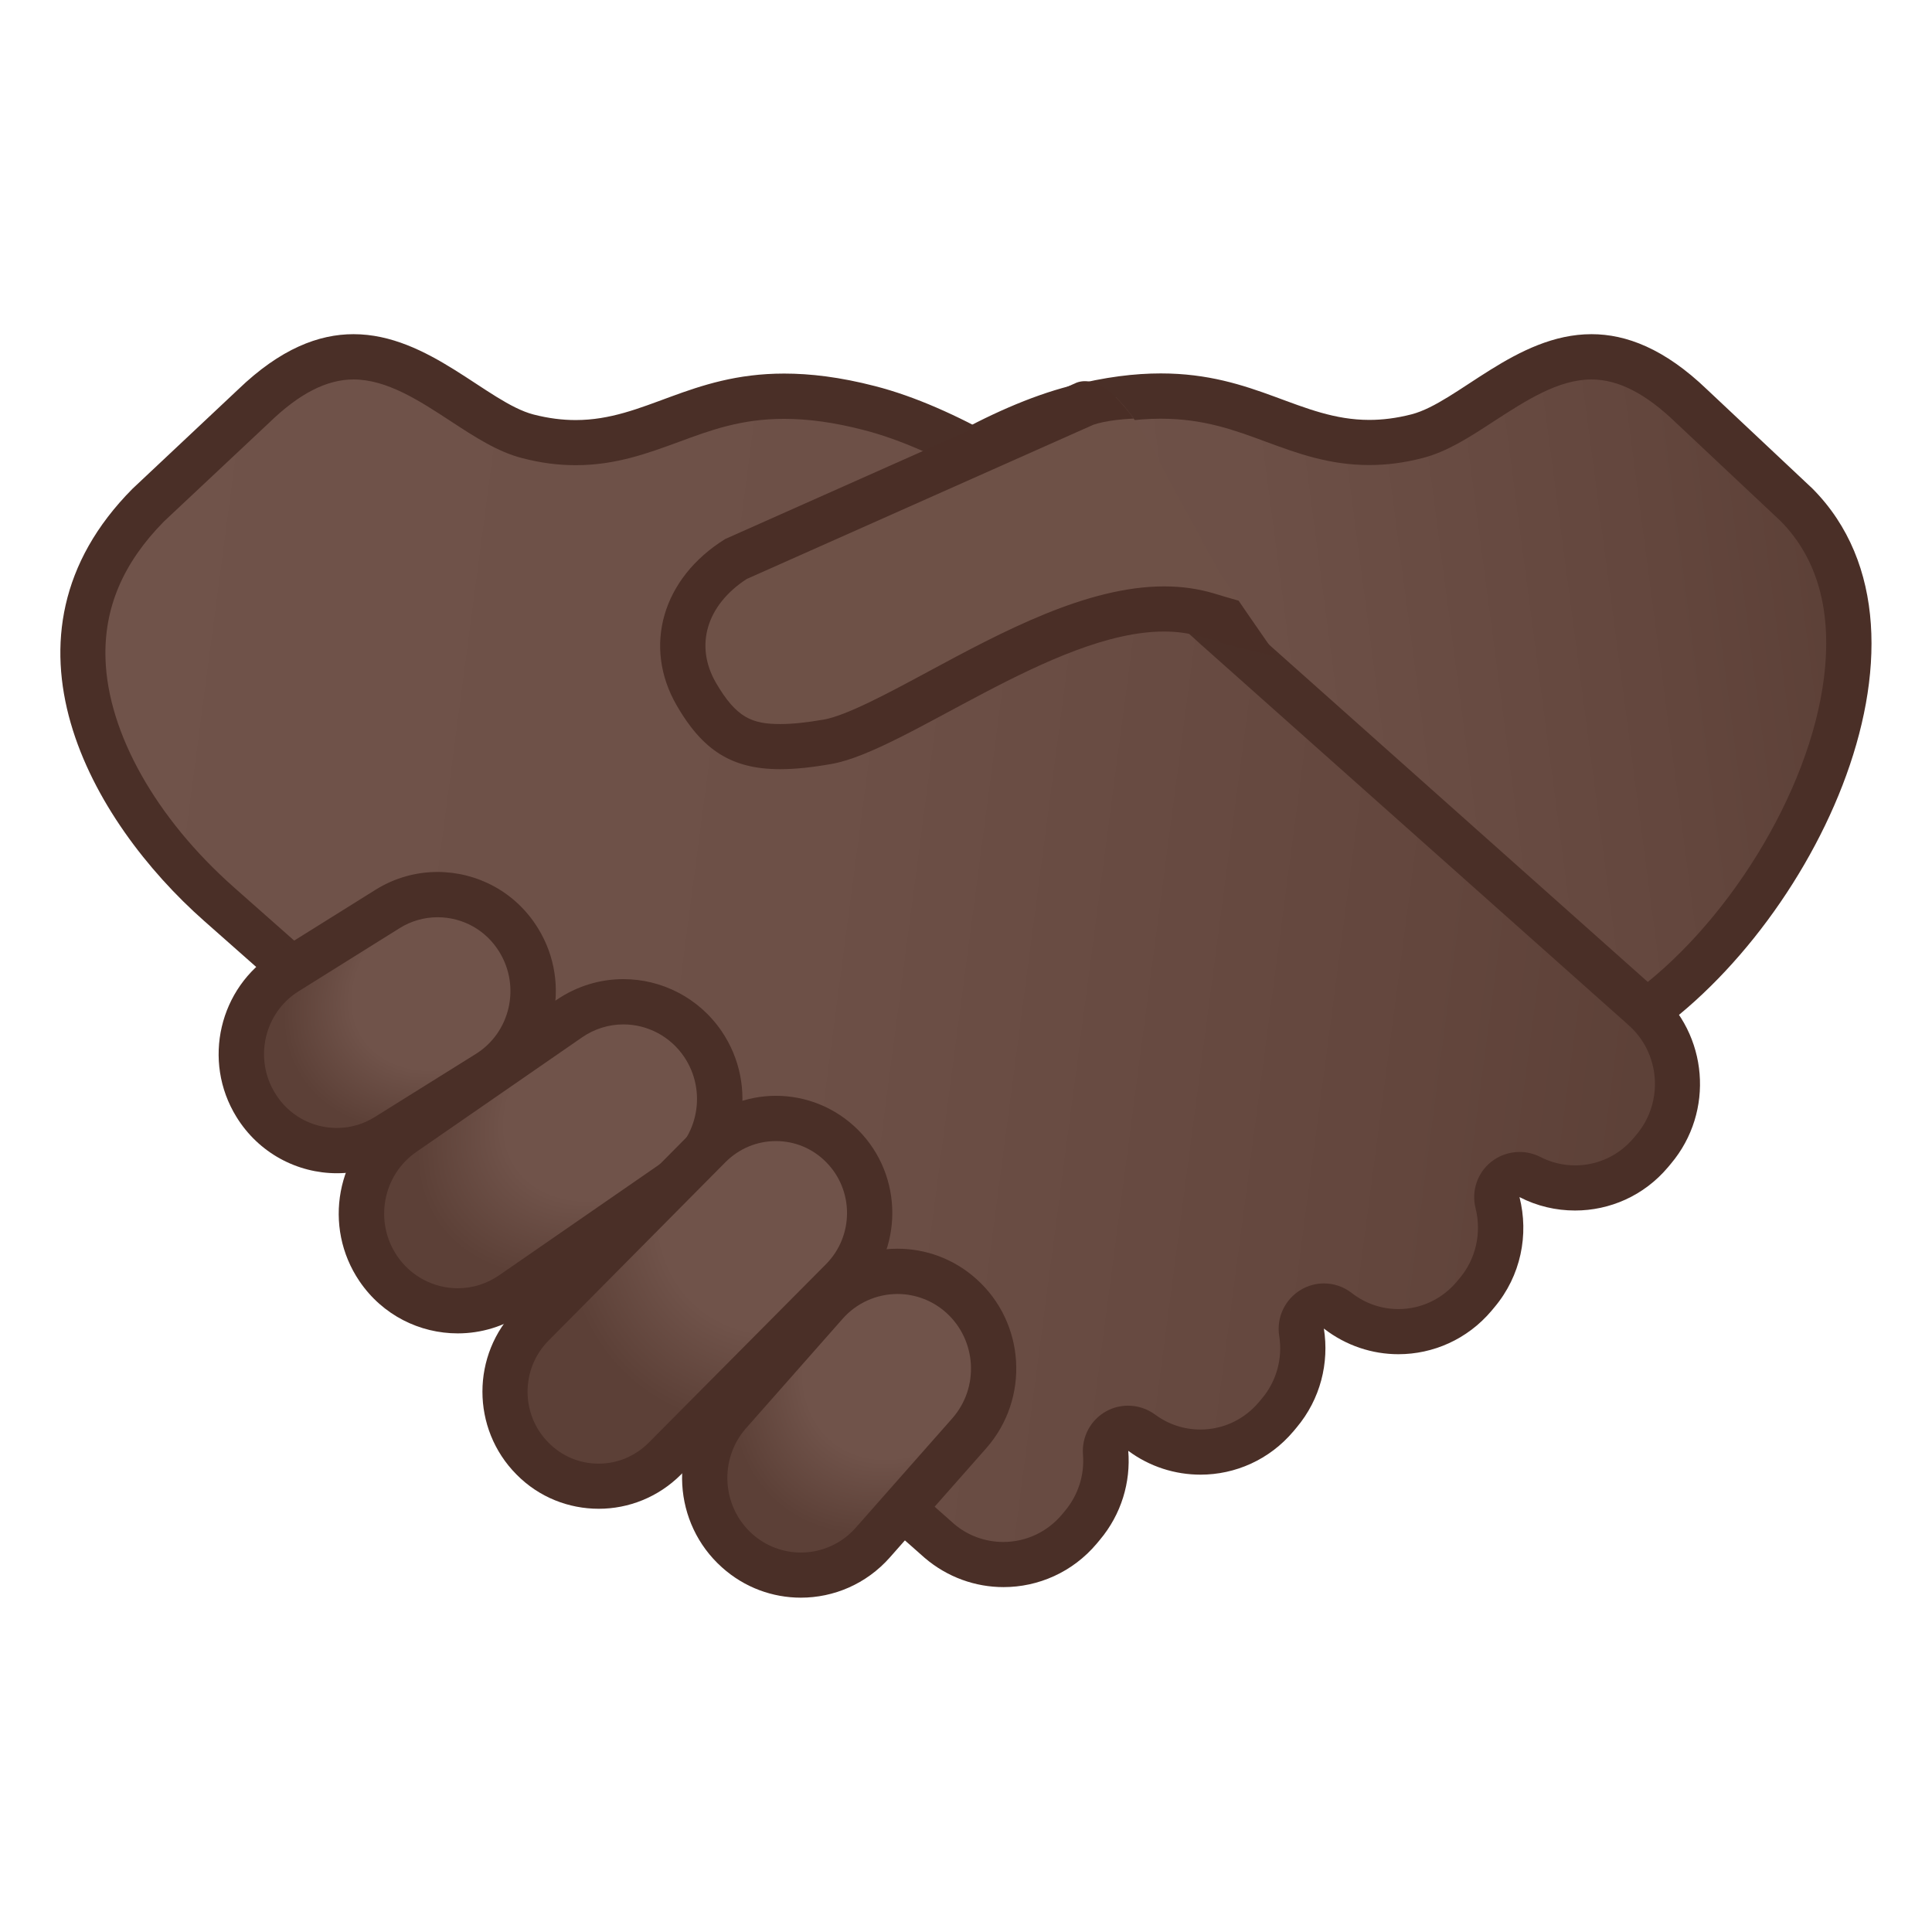
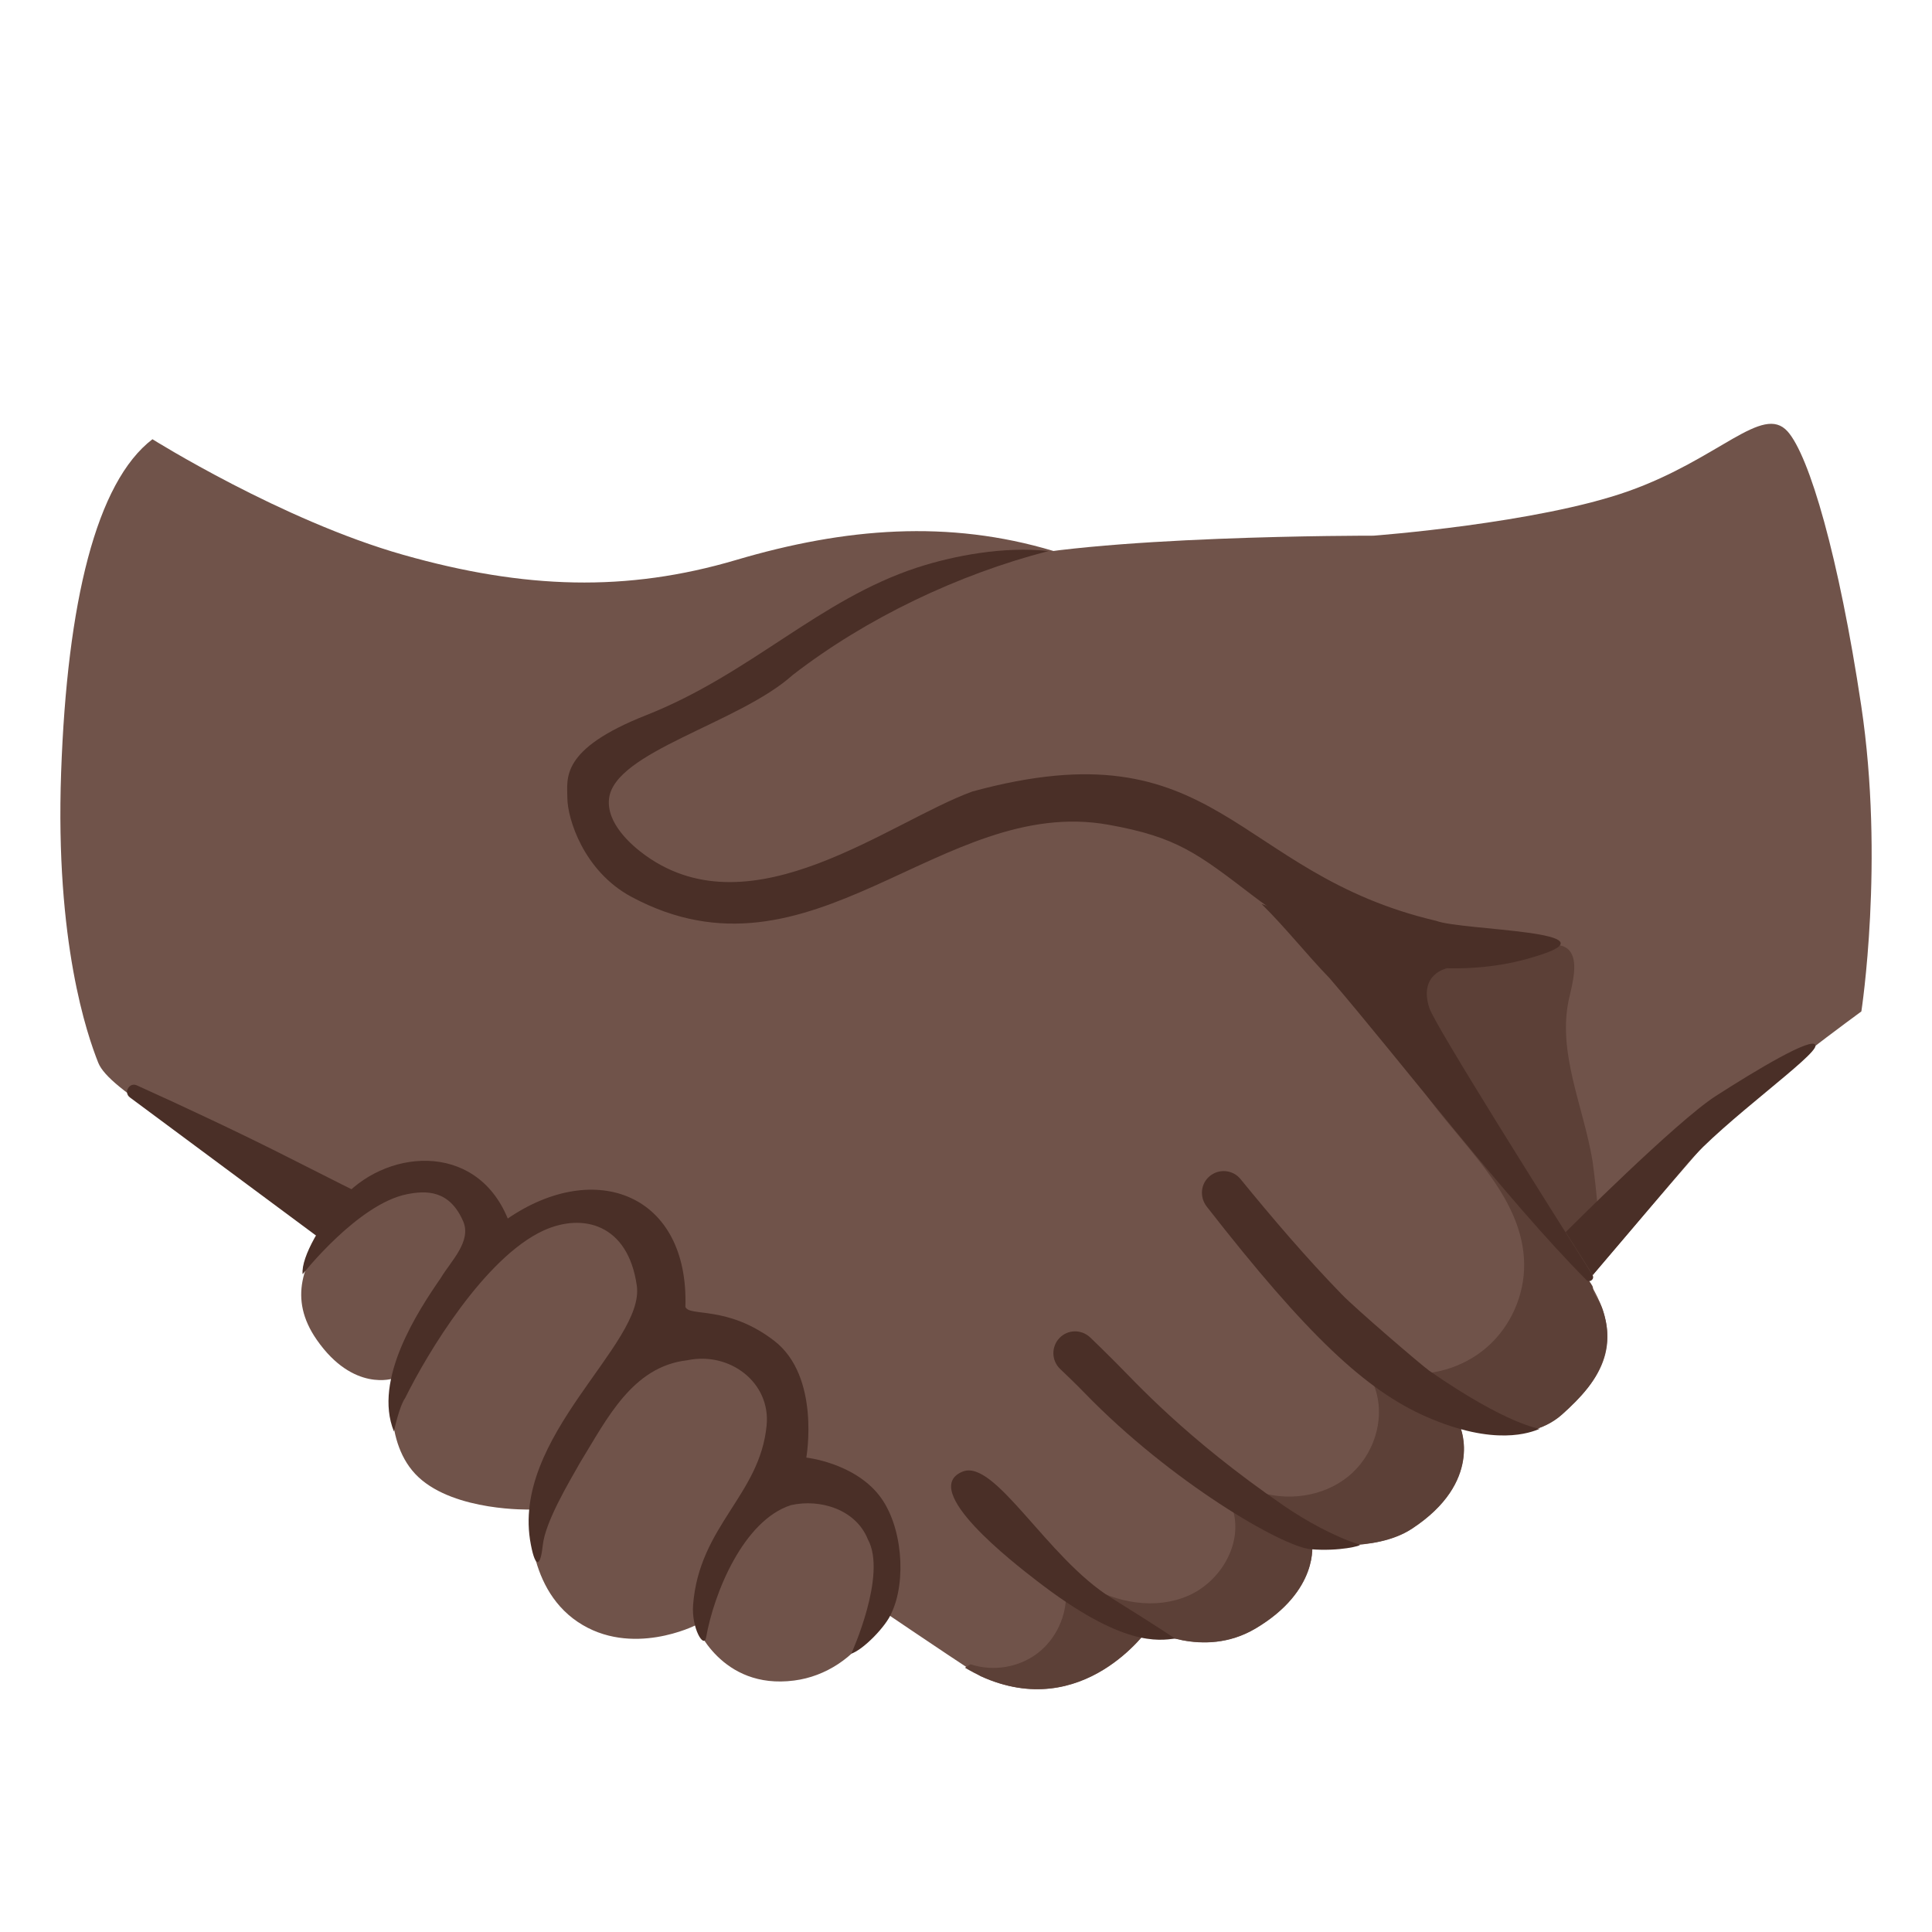
- <svg xmlns="http://www.w3.org/2000/svg" xmlns:xlink="http://www.w3.org/1999/xlink" enable-background="new 0 0 128 128" viewBox="0 0 128 128">
-   <linearGradient id="h" x1="2495.9" x2="2568.3" y1="-119.34" y2="-119.34" gradientTransform="matrix(-.983 .1317 .1306 .9913 2591.8 -167.55)" gradientUnits="userSpaceOnUse">
-     <stop stop-color="#5C4037" offset=".001" />
-     <stop stop-color="#63463D" offset=".159" />
-     <stop stop-color="#6D5047" offset=".534" />
-     <stop stop-color="#70534A" offset="1" />
-   </linearGradient>
-   <path d="m49.93 40.14c3.78-3.28 13.35-11.05 21.34-13.11 2.05-0.53 3.9-0.78 5.64-0.78 3.1 0 5.34 0.83 7.5 1.62 1.93 0.71 3.93 1.45 6.31 1.45 1.05 0 2.09-0.14 3.18-0.42 1.39-0.36 2.79-1.28 4.27-2.25 2.16-1.41 4.61-3.02 7.27-3.02 2.18 0 4.34 1.06 6.61 3.25l7.01 6.58c3.47 3.49 3.7 8.26 3.28 11.63-1.03 8.28-7.26 18.06-14.35 22.68l-58.06-27.63z" fill="url(#h)" />
-   <path d="m105.44 25.14c1.77 0 3.59 0.93 5.59 2.86l6.95 6.53c2.45 2.49 3.41 5.98 2.86 10.39-0.95 7.62-6.53 16.58-12.99 21.14l-55.2-26.28c4.39-3.64 12.29-9.58 18.98-11.3 1.93-0.49 3.65-0.74 5.27-0.74 2.83 0 4.85 0.74 6.98 1.53 2.06 0.76 4.18 1.54 6.83 1.54 1.18 0 2.34-0.15 3.56-0.47 1.63-0.42 3.13-1.4 4.72-2.44 2.09-1.35 4.24-2.76 6.45-2.76m0-3c-5 0-8.87 4.52-11.92 5.31-1.01 0.26-1.94 0.37-2.8 0.37-4.57 0-7.55-3.08-13.81-3.08-1.72 0-3.69 0.23-6.02 0.83-10.67 2.74-23.65 14.94-23.65 14.94l60.85 28.97c11.55-6.93 21.75-27.28 11.99-37.11l-6.99-6.57c-2.81-2.7-5.35-3.66-7.65-3.66z" fill="#4A2F27" />
-   <linearGradient id="g" x1="233.93" x2="343.48" y1="195.87" y2="195.87" gradientTransform="matrix(.983 .1317 -.1306 .9913 -200.86 -167.55)" gradientUnits="userSpaceOnUse">
-     <stop stop-color="#70534A" offset="0" />
-     <stop stop-color="#6D5047" offset=".466" />
-     <stop stop-color="#63463D" offset=".841" />
-     <stop stop-color="#5C4037" offset=".999" />
-   </linearGradient>
-   <path d="m66.49 103.64c-1.55 0-3.07-0.56-4.25-1.58l-47.72-42.17c-5.47-4.84-8.84-10.89-9.01-16.2-0.12-3.78 1.34-7.23 4.34-10.25l6.96-6.53c2.28-2.2 4.44-3.26 6.62-3.26 2.66 0 5.11 1.6 7.27 3.02 1.48 0.97 2.88 1.89 4.27 2.25 1.09 0.28 2.13 0.42 3.18 0.42 2.38 0 4.37-0.74 6.3-1.45 2.16-0.8 4.4-1.62 7.5-1.62 1.75 0 3.59 0.26 5.64 0.78 10.17 2.61 22.87 14.46 23 14.58l28.2 25.1c2.8 2.4 3.14 6.61 0.79 9.41l-0.2 0.24c-1.25 1.49-3.08 2.34-5.02 2.34-1.04 0-2.08-0.25-3-0.73-0.22-0.11-0.45-0.17-0.69-0.17-0.33 0-0.66 0.11-0.93 0.33-0.46 0.37-0.67 0.97-0.52 1.54 0.53 2.1 0.02 4.33-1.36 5.96l-0.2 0.24c-1.25 1.49-3.08 2.34-5.01 2.34-1.47 0-2.86-0.48-4.02-1.38-0.27-0.21-0.59-0.32-0.92-0.32-0.26 0-0.53 0.07-0.76 0.21-0.53 0.31-0.82 0.92-0.72 1.53 0.3 1.93-0.24 3.88-1.48 5.36l-0.2 0.24c-1.25 1.49-3.08 2.34-5.02 2.34-1.41 0-2.76-0.45-3.89-1.29-0.26-0.2-0.58-0.29-0.89-0.29-0.25 0-0.5 0.06-0.73 0.19-0.51 0.28-0.82 0.84-0.77 1.43 0.14 1.77-0.41 3.48-1.55 4.83l-0.2 0.24c-1.24 1.47-3.07 2.32-5.01 2.32z" fill="url(#g)" />
-   <path d="m23.42 25.14c2.22 0 4.37 1.41 6.45 2.77 1.59 1.04 3.09 2.02 4.72 2.44 1.22 0.32 2.38 0.47 3.56 0.47 2.64 0 4.77-0.79 6.82-1.54 2.13-0.79 4.15-1.53 6.98-1.53 1.62 0 3.34 0.24 5.27 0.74 9.79 2.51 22.23 14.1 22.35 14.22 0.02 0.02 0.04 0.04 0.06 0.05l28.17 25.07 0.04 0.04c2.15 1.84 2.42 5.11 0.59 7.29l-0.2 0.24c-0.97 1.15-2.37 1.81-3.87 1.81-0.8 0-1.6-0.19-2.31-0.56-0.43-0.22-0.91-0.33-1.38-0.33-0.66 0-1.32 0.22-1.87 0.65-0.92 0.73-1.33 1.94-1.04 3.08 0.41 1.63 0.02 3.36-1.05 4.63l-0.2 0.24c-0.97 1.15-2.37 1.81-3.86 1.81-1.13 0-2.2-0.37-3.1-1.07-0.54-0.42-1.19-0.63-1.84-0.63-0.52 0-1.05 0.14-1.52 0.42-1.06 0.63-1.63 1.84-1.44 3.05 0.24 1.5-0.18 3.02-1.15 4.16l-0.2 0.24c-0.97 1.15-2.37 1.81-3.87 1.81-1.09 0-2.12-0.34-3-0.99-0.53-0.39-1.16-0.59-1.79-0.59-0.5 0-1 0.12-1.45 0.37-1.03 0.57-1.63 1.69-1.54 2.86 0.11 1.37-0.32 2.7-1.2 3.75l-0.2 0.24c-0.97 1.15-2.38 1.81-3.88 1.81-1.2 0-2.36-0.43-3.24-1.18l-47.74-42.2c-5.16-4.57-8.34-10.22-8.5-15.12-0.11-3.38 1.16-6.36 3.87-9.11l6.99-6.56c1.98-1.92 3.8-2.85 5.57-2.85m0-3c-2.3 0-4.84 0.96-7.65 3.67l-6.99 6.57c-9.76 9.83-2.74 22.02 4.74 28.63l47.74 42.2c1.52 1.3 3.38 1.94 5.23 1.94 2.29 0 4.57-0.98 6.17-2.88l0.2-0.24c1.44-1.71 2.06-3.84 1.89-5.91 1.43 1.06 3.11 1.58 4.79 1.58 2.29 0 4.56-0.98 6.16-2.88l0.2-0.24c1.59-1.89 2.17-4.29 1.81-6.56 1.47 1.14 3.21 1.7 4.94 1.7 2.29 0 4.56-0.98 6.16-2.87l0.2-0.24c1.76-2.09 2.29-4.82 1.66-7.3 1.16 0.6 2.42 0.89 3.68 0.89 2.29 0 4.56-0.97 6.16-2.87l0.2-0.24c2.89-3.44 2.47-8.58-0.94-11.5l-28.15-25.07s-12.99-12.21-23.65-14.94c-2.32-0.6-4.29-0.83-6.02-0.83-6.25 0-9.23 3.08-13.81 3.08-0.87 0-1.79-0.11-2.8-0.37-3.05-0.8-6.92-5.32-11.92-5.32z" fill="#4A2F27" />
-   <radialGradient id="f" cx="2113.8" cy="196" r="16.524" gradientTransform="matrix(-.8204 .5799 -.3806 -.5426 1851.3 -1047.9)" gradientUnits="userSpaceOnUse">
-     <stop stop-color="#70534A" offset=".606" />
-     <stop stop-color="#5C4037" offset=".999" />
-   </radialGradient>
-   <path d="m30.33 86.85c-2.11 0-4.07-1.05-5.26-2.8-1.99-2.93-1.25-6.96 1.66-8.97l10.98-7.59c1.07-0.74 2.31-1.13 3.59-1.13 2.11 0 4.07 1.05 5.26 2.8 1.99 2.93 1.25 6.96-1.66 8.97l-10.98 7.59c-1.06 0.74-2.3 1.13-3.59 1.13z" fill="url(#f)" />
-   <path d="m41.3 67.87c1.61 0 3.11 0.8 4.02 2.14 1.53 2.26 0.96 5.35-1.27 6.89l-10.98 7.59c-0.81 0.56-1.76 0.86-2.74 0.86-1.61 0-3.11-0.8-4.02-2.14-1.53-2.26-0.96-5.35 1.27-6.89l10.98-7.59c0.81-0.56 1.76-0.86 2.74-0.86m0-3c-1.53 0-3.08 0.45-4.45 1.39l-10.98 7.59c-3.59 2.48-4.51 7.42-2.05 11.04 1.53 2.25 3.99 3.45 6.51 3.45 1.53 0 3.08-0.45 4.45-1.39l10.98-7.59c3.59-2.48 4.51-7.42 2.05-11.04-1.53-2.24-4-3.45-6.51-3.45z" fill="#4A2F27" />
-   <radialGradient id="e" cx="1576" cy="632.2" r="16.282" gradientTransform="matrix(-.5733 .6659 -.498 -.4353 1279.1 -685.52)" gradientUnits="userSpaceOnUse">
-     <stop stop-color="#70534A" offset=".606" />
-     <stop stop-color="#5C4037" offset=".999" />
-   </radialGradient>
-   <path d="m53.06 104.36c-1.56 0-3.06-0.58-4.23-1.63-2.63-2.36-2.87-6.45-0.53-9.11l6.39-7.24c1.21-1.37 2.95-2.16 4.76-2.16 1.56 0 3.06 0.58 4.23 1.63 2.63 2.36 2.87 6.45 0.53 9.11l-6.39 7.24c-1.21 1.37-2.94 2.16-4.76 2.16z" fill="url(#e)" />
-   <path d="m59.46 85.73c1.19 0 2.34 0.44 3.23 1.24 2.02 1.82 2.2 4.96 0.4 7l-6.39 7.24c-0.92 1.05-2.25 1.65-3.64 1.65-1.19 0-2.34-0.44-3.23-1.24-2.02-1.82-2.2-4.96-0.4-7l6.39-7.24c0.92-1.05 2.25-1.65 3.64-1.65m0-3c-2.17 0-4.33 0.9-5.89 2.66l-6.39 7.24c-2.89 3.28-2.6 8.3 0.65 11.21 1.5 1.35 3.37 2.01 5.23 2.01 2.17 0 4.33-0.9 5.89-2.66l6.39-7.24c2.89-3.28 2.6-8.3-0.65-11.21-1.5-1.35-3.37-2.01-5.23-2.01z" fill="#4A2F27" />
-   <radialGradient id="d" cx="2191.9" cy="324.78" r="13.76" gradientTransform="matrix(-.7813 .4857 -.3539 -.5793 1858 -811.9)" gradientUnits="userSpaceOnUse">
-     <stop stop-color="#70534A" offset=".606" />
-     <stop stop-color="#5C4037" offset=".999" />
-   </radialGradient>
-   <path d="m22.31 76.23c-2.21 0-4.22-1.13-5.38-3.02-1.84-3-0.92-6.95 2.05-8.81l6.69-4.18c1-0.62 2.15-0.96 3.32-0.96 2.21 0 4.22 1.13 5.38 3.02 1.84 3 0.92 6.95-2.05 8.8l-6.69 4.18c-1 0.64-2.15 0.97-3.32 0.97z" fill="url(#d)" />
-   <path d="m28.99 60.77c1.68 0 3.22 0.86 4.1 2.31 1.41 2.3 0.71 5.33-1.57 6.75l-6.68 4.17c-0.76 0.48-1.63 0.73-2.52 0.73-1.68 0-3.22-0.86-4.1-2.31-1.41-2.3-0.71-5.33 1.57-6.75l6.69-4.18c0.75-0.47 1.62-0.72 2.51-0.72m0-3c-1.41 0-2.83 0.38-4.11 1.18l-6.69 4.18c-3.67 2.29-4.81 7.16-2.53 10.86 1.48 2.41 4.04 3.74 6.66 3.74 1.41 0 2.83-0.38 4.11-1.18l6.69-4.18c3.67-2.29 4.81-7.16 2.53-10.86-1.48-2.42-4.04-3.74-6.66-3.74z" fill="#4A2F27" />
-   <radialGradient id="c" cx="1695.7" cy="291.65" r="16.872" gradientTransform="matrix(.5965 .6015 -.7159 .7219 -749.49 -1151.8)" gradientUnits="userSpaceOnUse">
-     <stop stop-color="#70534A" offset=".606" />
-     <stop stop-color="#5C4037" offset=".999" />
-   </radialGradient>
-   <path d="m39.67 98.47c-1.65 0-3.21-0.65-4.38-1.83-2.42-2.44-2.42-6.42 0-8.87l11.74-11.84c1.17-1.18 2.73-1.83 4.38-1.83s3.21 0.65 4.38 1.83c2.43 2.45 2.43 6.42 0 8.87l-11.74 11.84c-1.17 1.18-2.73 1.83-4.38 1.83z" fill="url(#c)" />
-   <path d="m51.41 75.6c1.25 0 2.43 0.49 3.32 1.39 1.85 1.86 1.85 4.89 0 6.76l-11.75 11.83c-0.89 0.89-2.06 1.39-3.32 1.39s-2.43-0.49-3.32-1.39c-1.85-1.86-1.85-4.89 0-6.76l11.74-11.84c0.9-0.89 2.07-1.38 3.33-1.38m0-3c-1.97 0-3.94 0.76-5.45 2.27l-11.74 11.84c-3.01 3.03-3.01 7.95 0 10.98 1.5 1.52 3.47 2.27 5.45 2.27 1.97 0 3.94-0.76 5.45-2.27l11.74-11.84c3.01-3.03 3.01-7.95 0-10.98-1.51-1.51-3.48-2.27-5.45-2.27z" fill="#4A2F27" />
-   <defs>
-     <path id="b" d="m44.83 46.73c-2.25-3.89-0.96-8.43 3.22-11.02l23.28-10.36c2.56-0.93 5.43 5.17 5.43 5.17l4.07 7.48s3.65 5.35 4.05 5.84c2.06 2.49-1.06-0.71-5.33-1.65-7.56-1.65-18.97 7.46-24.43 8.43s-8.04 0-10.29-3.89z" />
-   </defs>
-   <clipPath id="a">
-     <use xlink:href="#b" />
-   </clipPath>
-   <g clip-path="url(#a)">
-     <path d="m51.69 49.47c-2.62 0-4.08-0.91-5.57-3.49-1.85-3.2-0.79-6.78 2.62-8.95l23.13-10.29c0.95-0.33 2.46-0.53 4.17-0.53 5.04 0 9.84 1.55 10.5 3.38 0.03 0.09 0.07 0.17 0.12 0.25l7.37 12.5c0.02 0.08 0.02 0.12 0.02 0.14-0.05 0-0.61 0.38-2.58 0.38-2.84 0-7.25-0.81-11.49-2.11-0.88-0.27-1.85-0.41-2.87-0.41-4.75 0-10.16 2.91-14.93 5.47-2.88 1.55-5.61 3.01-7.34 3.32-1.23 0.23-2.26 0.34-3.15 0.34z" fill="#6E5147" />
-     <path d="m76.05 27.71c4.97 0 8.71 1.55 9.09 2.39 0.06 0.18 0.14 0.35 0.24 0.51l6.35 10.76h-0.24c-2.7 0-6.94-0.78-11.05-2.05-1.03-0.31-2.14-0.47-3.31-0.47-5.13 0-10.72 3-15.64 5.65-2.65 1.43-5.4 2.9-6.89 3.17-1.15 0.2-2.1 0.3-2.9 0.3-1.86 0-2.91-0.4-4.27-2.74-1.42-2.46-0.62-5.14 2.04-6.87l22.97-10.22c0.78-0.27 2.12-0.43 3.61-0.43m0-3c-1.88 0-3.58 0.21-4.73 0.63l-23.28 10.36c-4.18 2.59-5.47 7.13-3.22 11.02 1.72 2.97 3.63 4.24 6.87 4.24 1 0 2.13-0.12 3.42-0.35 4.9-0.87 14.7-8.77 22.01-8.77 0.85 0 1.66 0.11 2.43 0.34 3.96 1.22 8.66 2.18 11.93 2.18 2.84 0 4.62-0.73 3.93-2.64l-7.46-12.64c-1.05-2.97-7.08-4.37-11.9-4.37z" fill="#4A2E26" />
-   </g>
+ <svg xmlns="http://www.w3.org/2000/svg" version="1.1" id="Layer_1" x="0px" y="0px" viewBox="0 0 128 128" style="enable-background:new 0 0 128 128;" xml:space="preserve">
+   <path style="fill:#70534A;" d="M105.21,84.82c-2.65-4.12-15.7-18.21-18.5-21.85s-10-24.4-16.93-26.47  c-6.93-2.08-13.77-1.54-21.01,0.6c-7.24,2.14-14.01,1.94-22.05-0.34c-8.04-2.28-16.62-7.66-16.62-7.66  c-3.73,2.85-5.65,10.81-6.05,22.07c-0.4,11.26,1.72,17.38,2.46,19.24c0.74,1.86,6.3,4.61,12.56,9.45  c0.54,0.41,44.98,30.77,45.92,31.2c6.79,3.09,11.11-3.16,11.11-3.16s3.6,2.06,7.08,0c4.25-2.52,3.75-5.65,3.75-5.65  s4.12,0.67,6.61-0.96c4.75-3.11,3.22-6.7,3.22-6.7s4.24,1.36,6.74-0.88C106,91.47,107.85,88.94,105.21,84.82z" />
+   <path style="fill:#70534A;" d="M58.4,101.98c-0.06-0.16-0.12-0.32-0.21-0.48c-1.94-3.75-5.63-3.6-5.79-3.73  c-0.21-0.16-0.17-2.96-0.4-4.05c-1.22-5.71-7.82-5.56-7.99-5.68c-0.23-0.15,0.98-4.05-2.84-7.34c-0.91-0.79-2.29-0.71-3.49-0.57  c-3.37,0.41-4.91,1.99-5.15,1.94c-0.57-0.11,0.07-4.29-4.07-4.43c-3.01-0.1-4.98,1.37-6.64,3.65c-1.7,2.34-2.76,4.71-0.83,7.48  c2.43,3.49,5.09,2.55,5.09,2.55s-0.8,4.27,1.65,6.55s7.39,2.14,7.39,2.14s-0.41,5.04,3.15,7.44s7.83,0.22,7.83,0.22  s1.66,4.3,6.51,3.67C56.86,110.8,60.01,106.21,58.4,101.98z" />
+   <path style="fill:#5C4037;" d="M105.88,86.12c-0.18-0.28-0.33-0.51-0.35-0.85c-0.02-0.38-10.16-13.83-14.43-19.24  c0.86,2.47,2.1,4.82,3.68,6.91c2.55,3.38,6.13,6.55,6.2,10.78c0.03,2.08-0.89,4.16-2.46,5.53c-1.57,1.37-3.75,2.01-5.81,1.69  c-0.66-0.1-1.61-0.1-1.69,0.56c-0.03,0.19,0.05,0.38,0.11,0.57c0.66,2.04-0.15,4.42-1.82,5.76c-1.67,1.35-4.05,1.66-6.08,0.96  c-0.53-0.18-1.23-0.39-1.56,0.06c-0.26,0.35-0.09,0.83,0.03,1.24c0.63,2.24-0.86,4.72-3,5.64c-2.13,0.92-4.68,0.48-6.68-0.7  c-0.44-0.26-1.14-0.49-1.36-0.02c-0.07,0.14-0.05,0.31-0.04,0.46c0.08,1.55-0.65,3.13-1.89,4.07s-2.95,1.22-4.43,0.72l-0.37,0.23  c0.44,0.26,0.81,0.45,1.05,0.56c6.79,3.09,11.11-3.16,11.11-3.16s3.6,2.06,7.08,0c4.25-2.52,3.75-5.65,3.75-5.65  s4.12,0.67,6.61-0.96c4.75-3.11,3.22-6.7,3.22-6.7s4.24,1.36,6.74-0.88c0.62-0.55,1.21-1.13,1.72-1.78c1-1.28,1.51-2.8,1.17-4.42  C106.28,87.02,106.14,86.53,105.88,86.12z" />
+   <path style="fill:#4A2F27;" d="M73.62,105.86c3.02,1.88,4.24,2.7,4.24,2.7c-1.09,0.13-3.47,0.58-9.16-3.82  c-1.57-1.21-7.83-6.05-4.93-7.24C65.91,96.62,69.37,103.22,73.62,105.86z" />
+   <path style="fill:#4A2F27;" d="M86.84,102.64c-1.88-0.16-9.26-4.45-14.98-10.35c-0.6-0.62-1.16-1.15-1.63-1.6  c-0.57-0.55-0.59-1.46-0.04-2.04c0.55-0.58,1.46-0.59,2.04-0.04c0.48,0.46,1.04,1.01,1.66,1.63c1.3,1.29,4.62,5.02,11.17,9.52  c1.47,1.01,3.32,2.03,5.02,2.58C90.27,102.4,88.71,102.8,86.84,102.64z" />
+   <path style="fill:#4A2F27;" d="M94.49,93.86c-3.98-1.75-7.86-5.35-14.54-13.92c-0.49-0.63-0.41-1.53,0.21-2.03  c0.62-0.5,1.53-0.41,2.03,0.21c2.14,2.62,4.34,5.2,6.7,7.63c0.93,0.96,5.26,4.68,5.81,5.07c5.19,3.6,7.32,3.84,7.32,3.84  C101.41,94.91,99.05,95.86,94.49,93.86z" />
+   <path style="fill:#4A2F27;" d="M8.61,72.71c-0.45-0.33-0.04-1.03,0.46-0.8c2.93,1.32,7.05,3.25,10.17,4.84  c2.87,1.46,4.63,2.33,4.63,2.33l-2.89,2.81L8.61,72.71z" />
+   <path style="fill:#70534A;" d="M123.31,46.75c-1.48-9.85-3.43-16.55-4.88-18.17c-1.66-1.84-4.51,1.82-10.54,3.96S91,35.49,91,35.49  s-18.99-0.04-25.64,1.82c-5.25,1.47-11.75,5.63-17.21,8.93c-4.36,2.64-8.29,4.37-8.62,6.28c-0.31,1.82,1.71,5.89,6.73,6.3  c8.15,0.67,16.77-4.48,16.77-4.48c2.79-1.58,3.83-1.77,9.4-1.77c5.57,0,11.31,4.25,11.72,4.93c4.16,6.85,7.9,10.33,11.72,14.97  c2.79,3.39,9.35,12.36,9.35,12.36s7.37-8.71,9.25-10.72c1.88-2.01,8.85-7.1,8.85-7.1S124.86,57.06,123.31,46.75z" />
+   <path style="fill:#5C4037;" d="M105.51,76.92c-0.61-3.66-2.38-7.25-1.54-10.84c0.13-0.53,0.25-1.06,0.31-1.6  c0.28-2.86-2.42-1.61-2.82-1.57c-1.03,0.11-12.87-0.33-11.55,1.01l15.3,20.7c0,0,0.6-0.19,0.74-1.67  C106.1,81.45,105.56,77.23,105.51,76.92z" />
+   <path style="fill:#4A2F27;" d="M95.87,64.15l-12.29-4.26c1.62,1.6,2.97,3.33,4.51,4.92c4.68,5.45,11.75,14.71,17.01,19.99  c0.22,0.22,0.57-0.06,0.41-0.32c-2.92-4.61-10.42-16.52-10.81-17.69C93.96,64.52,95.87,64.15,95.87,64.15z" />
+   <path style="fill:#4A2F27;" d="M73.43,54.64c4.55,0.81,5.91,1.9,9.64,4.75c9.16,6.98,17.51,4.33,18.58,4  c5.88-1.73-4.81-1.73-6.49-2.38c-13.51-3.16-14.37-13.04-30.74-8.57c-5.53,2.02-14.55,9.29-21.62,4.26  c-1.01-0.72-2.63-2.17-2.45-3.78c0.34-3.12,8.6-4.99,12.17-8.2c4.87-3.77,10.97-6.67,16.94-8.21c-2.93-0.33-6.26,0.3-8.69,1.09  c-6.51,2.13-11.02,7.04-17.95,9.78c-5.73,2.26-5.24,4.18-5.23,5.51c0.01,1.33,1.06,4.81,4.23,6.52  C53.78,65.84,62.31,52.65,73.43,54.64z" />
+   <path style="fill:#4A2F27;" d="M59.07,106.85c-0.36,0.9-1.88,2.45-2.67,2.71c0,0,2.39-5.22,1.1-7.57c-0.79-1.98-3.15-2.71-5.1-2.27  c-3.14,1.01-5.1,5.81-5.62,8.77c-0.14,0.77-0.98-0.62-0.86-2.17c0.41-5.24,4.43-7.27,4.87-11.88c0.28-2.85-2.45-4.91-5.25-4.32  c-3.65,0.41-5.34,3.91-7.09,6.75c-0.77,1.36-2.33,3.96-2.49,5.51c-0.14,1.35-0.47,1.63-0.79-0.05c-1.39-7.13,7.57-13.28,7.02-17.15  c-0.58-4.1-3.59-4.84-6.19-3.65c-3.88,1.79-7.68,8.1-9.15,11.08c-0.42,0.6-0.75,2.23-0.75,2.23c-1.4-3.44,1.61-8.01,3.11-10.18  c0.65-1.1,2.06-2.42,1.47-3.76c-0.91-2.08-2.46-2.03-3.72-1.78c-3.25,0.65-6.91,5.3-6.91,5.3c-0.12-1.18,1.35-3.52,2.49-4.86  c2.84-3.42,8.96-4.04,11.1,1.17c5.82-3.98,12-1.6,11.77,5.85c0.23,0.68,2.78-0.13,5.87,2.24c3.1,2.37,2.14,7.75,2.14,7.75  s3.1,0.33,4.81,2.48C59.81,101.04,60.06,104.76,59.07,106.85z" />
+   <path style="fill:#4A2F27;" d="M103.73,81.63c0,0,7.32-7.33,9.95-9.02s6.47-4,6.6-3.35s-6.12,5.05-8.47,7.81  c-2.34,2.77-6.28,7.4-6.28,7.4L103.73,81.63z" />
</svg>
